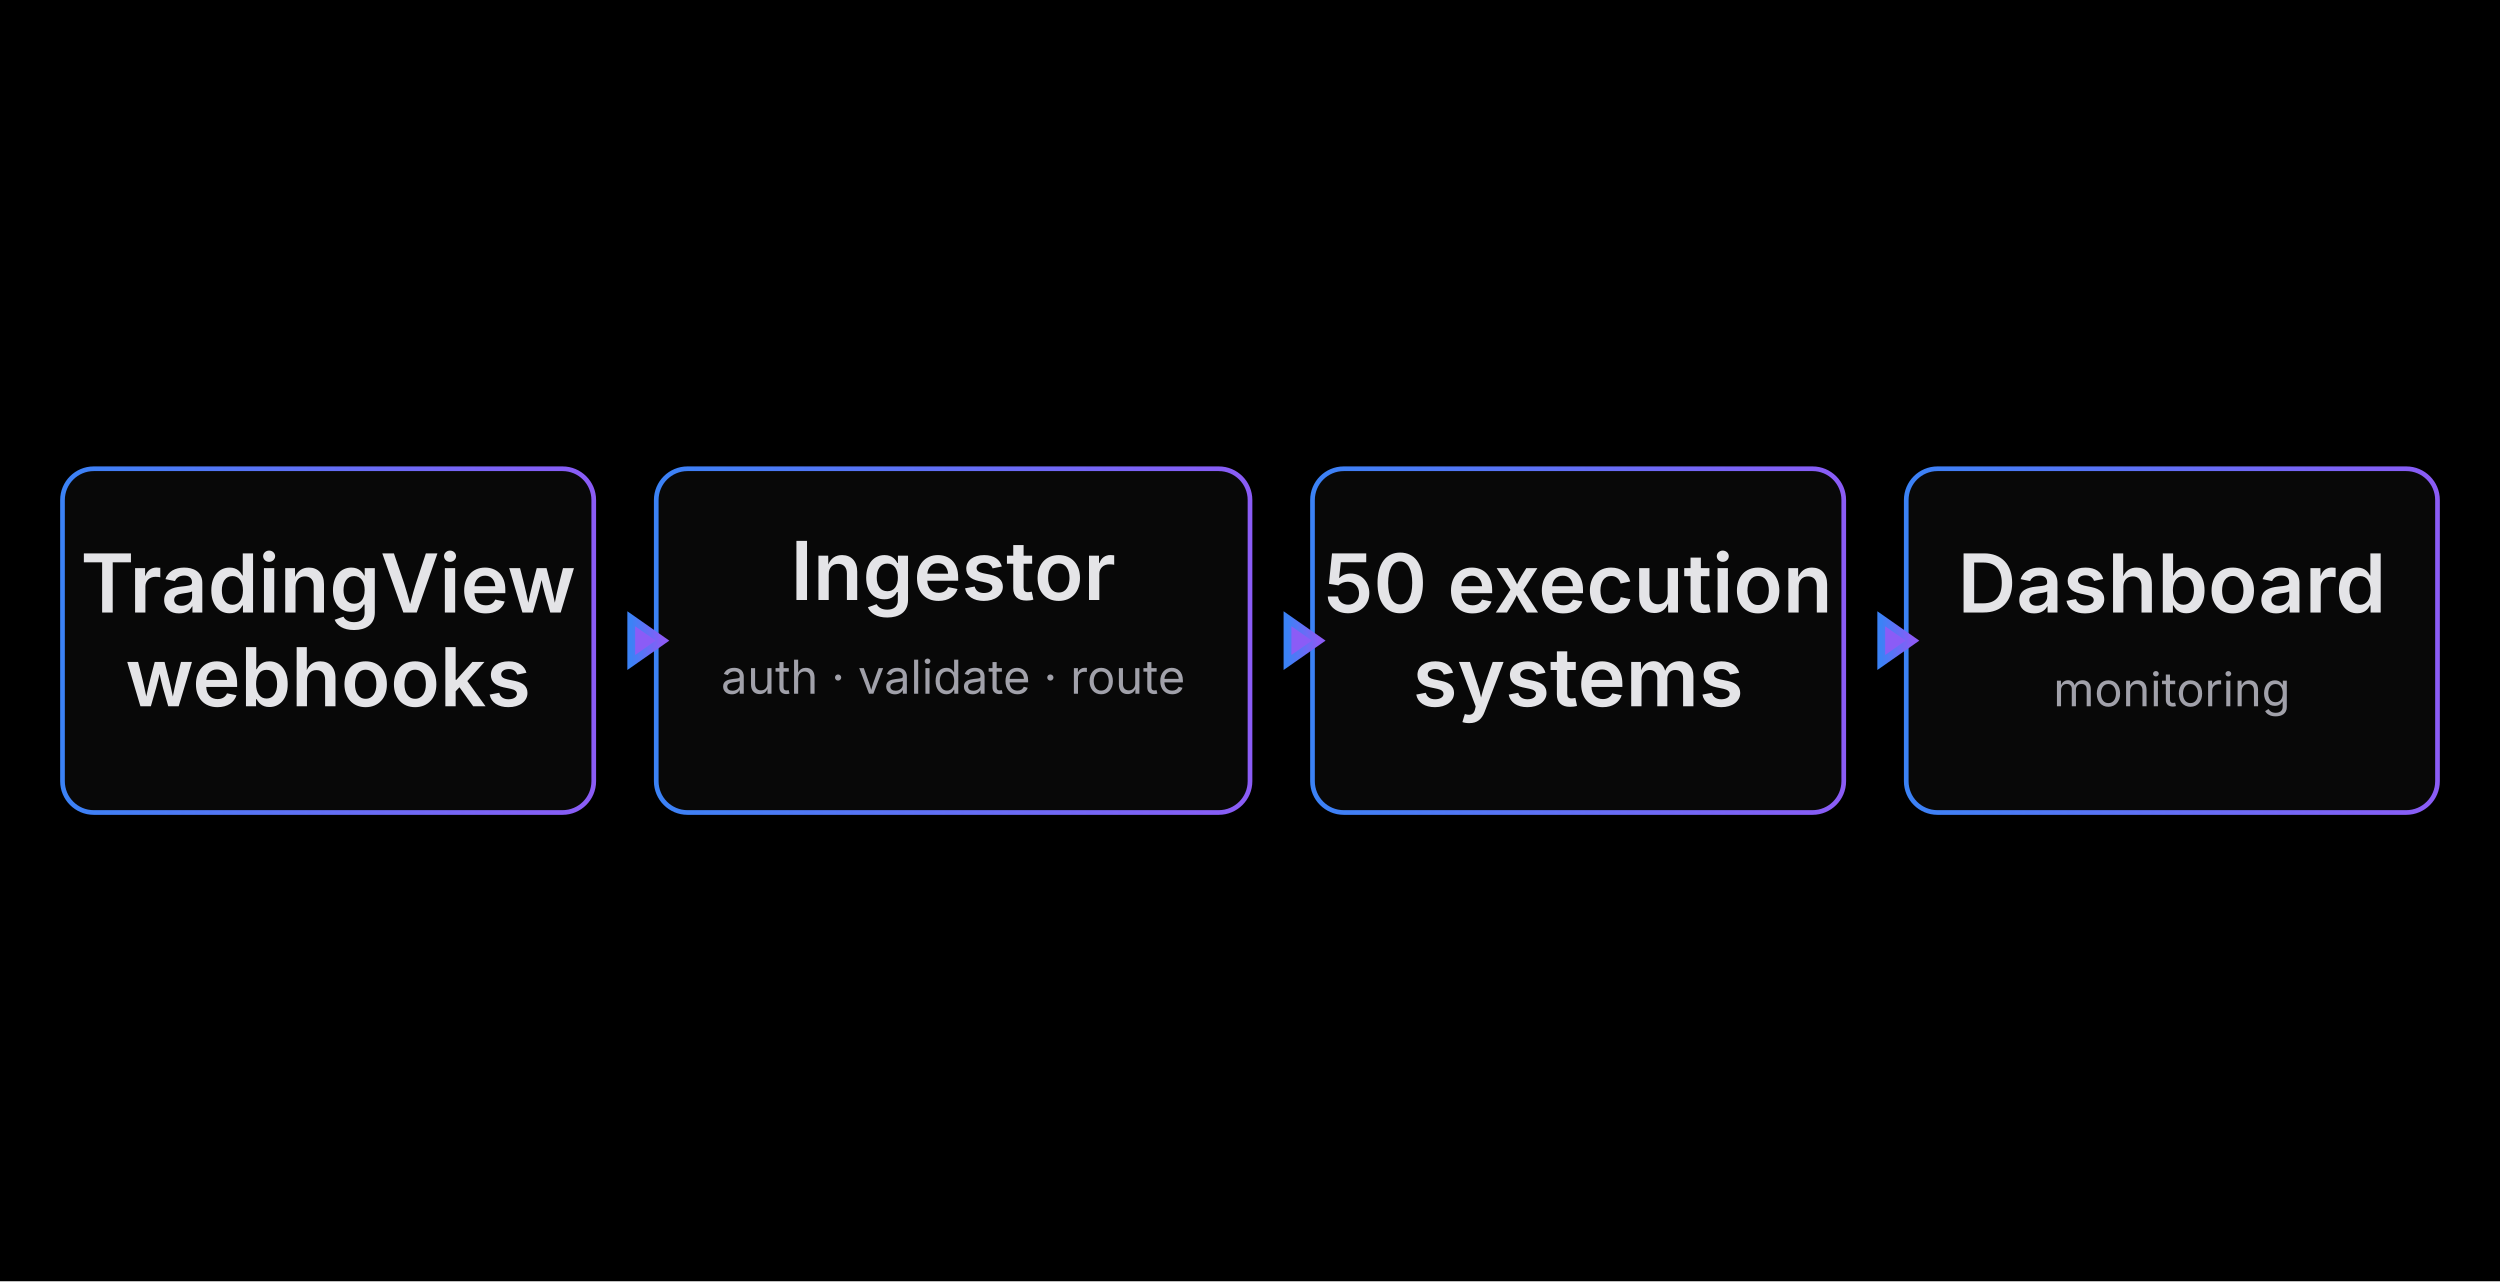
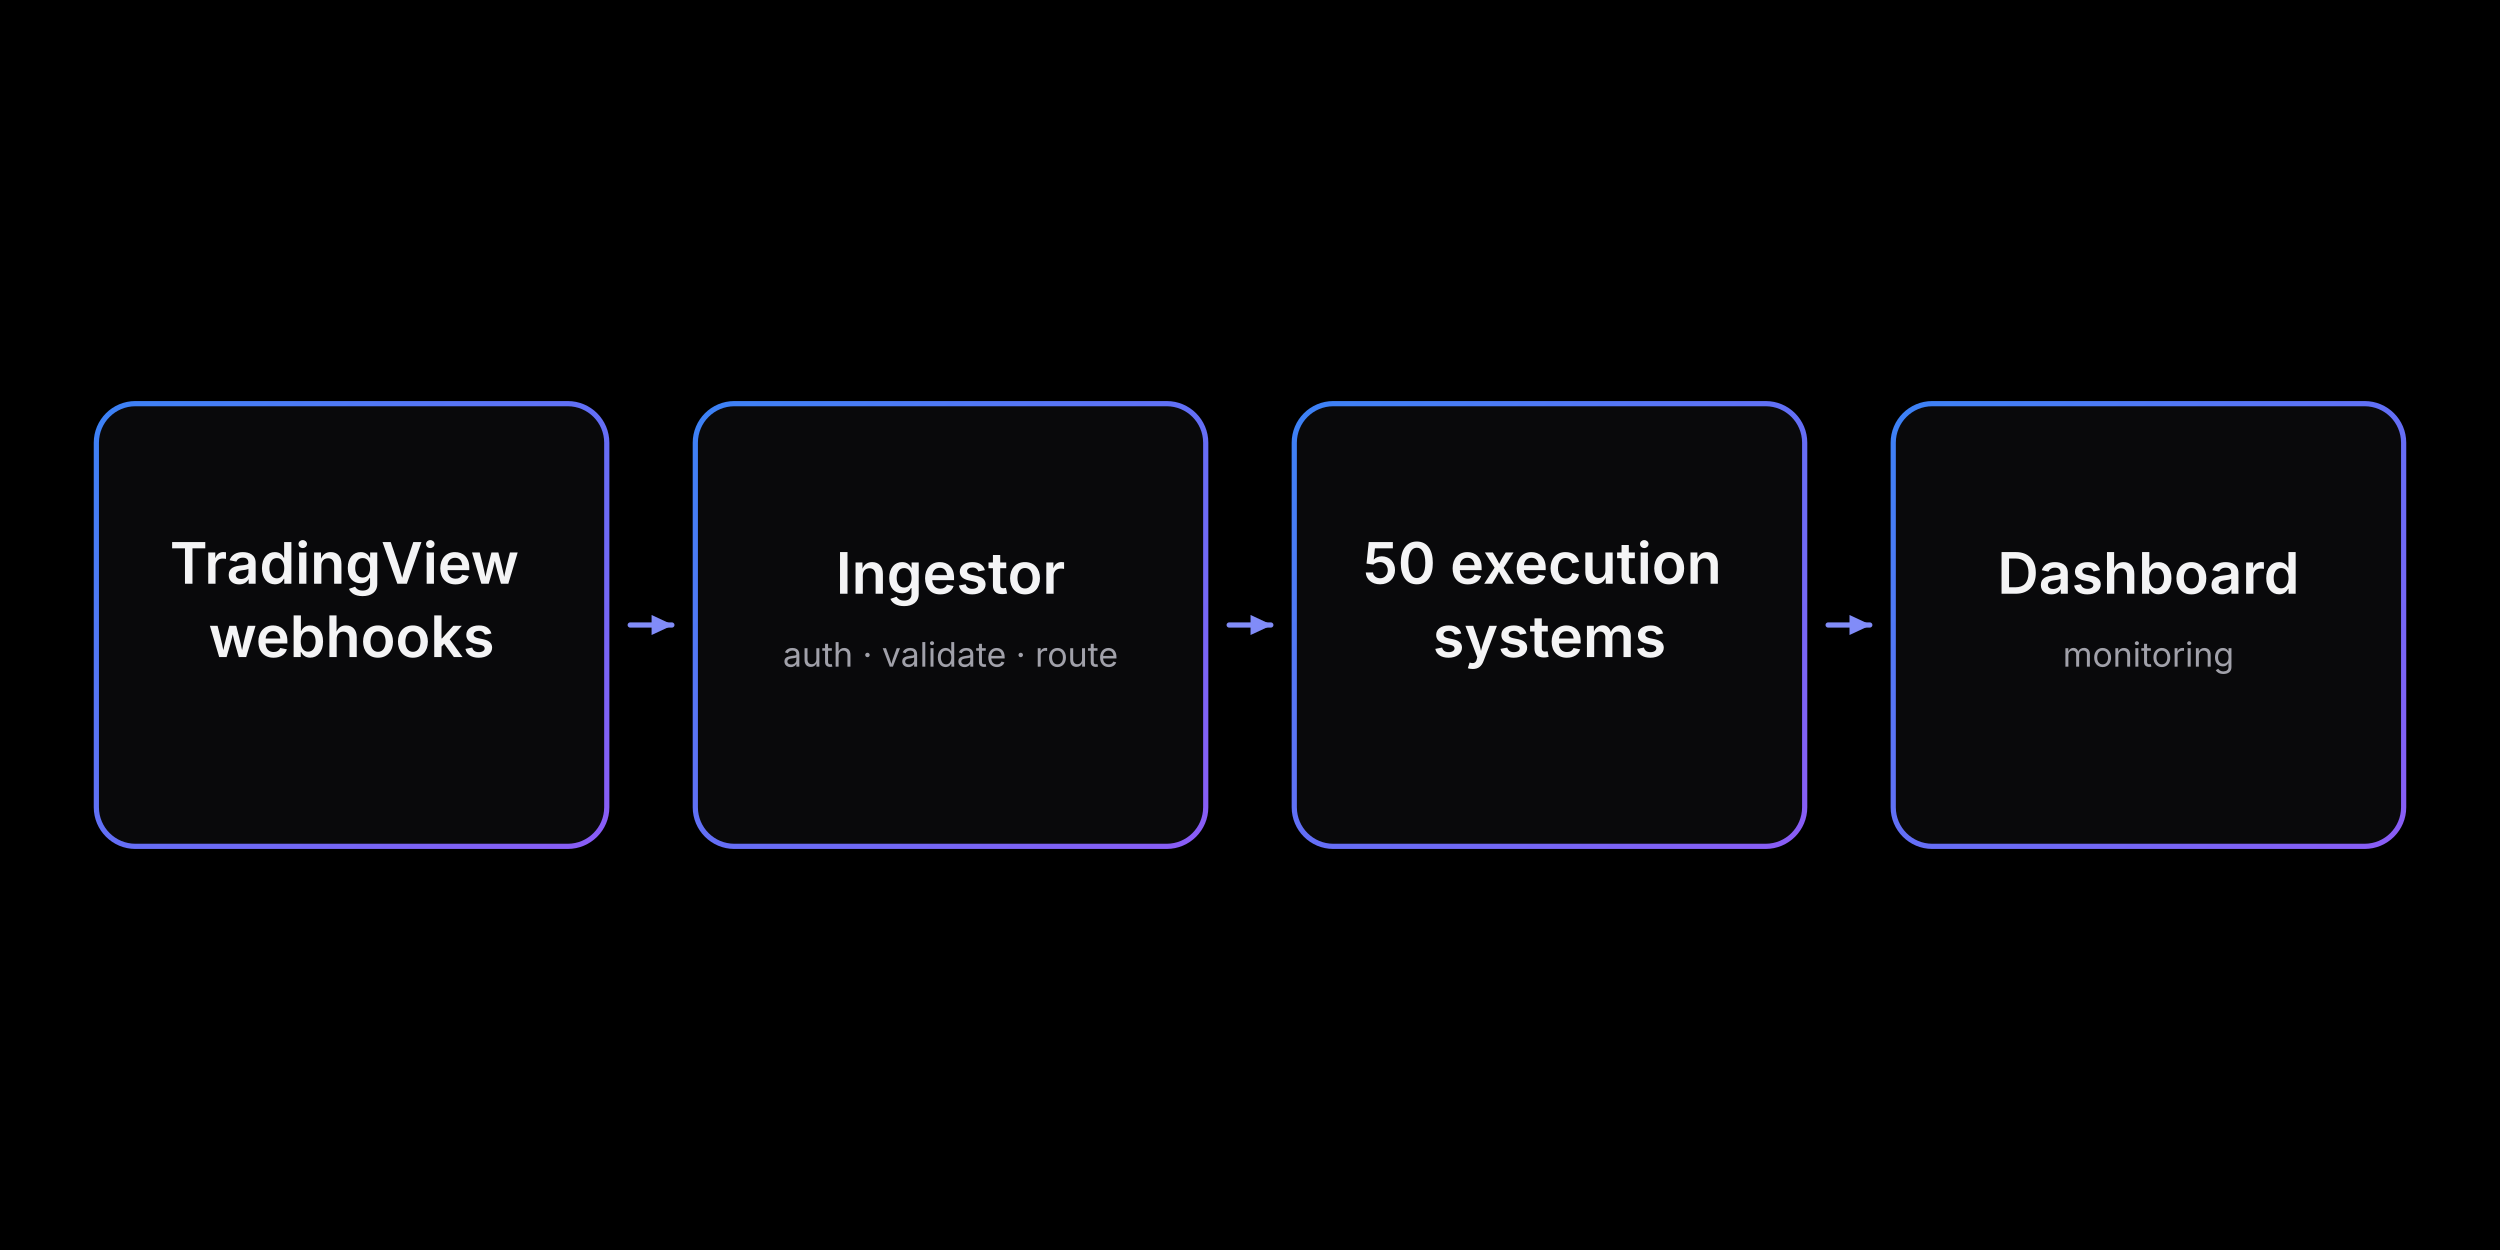
- <svg xmlns="http://www.w3.org/2000/svg" viewBox="0 0 800 410" width="800" height="410" role="img" aria-labelledby="sirius-title">
+ <svg xmlns="http://www.w3.org/2000/svg" viewBox="0 0 960 480" width="960" height="480" role="img" aria-labelledby="sirius-title">
  <defs>
-     <linearGradient id="accent" x1="0" y1="0" x2="1" y2="0">
+     <linearGradient id="border" x1="0" y1="0" x2="1" y2="1">
      <stop offset="0" stop-color="#3b82f6" />
      <stop offset="1" stop-color="#8b5cf6" />
    </linearGradient>
+     <symbol id="node" viewBox="0 0 198 172">
+       <rect width="198" height="172" rx="16" fill="url(#border)" />
+       <rect x="2" y="2" width="194" height="168" rx="14" fill="#09090b" />
+     </symbol>
+     <marker id="arrow" viewBox="0 0 12 12" refX="10" refY="6" markerWidth="11" markerHeight="11" orient="auto" markerUnits="userSpaceOnUse">
+       <path d="M1.5 1.8 L10.5 6 L1.5 10.2 z" fill="#818cf8" />
+     </marker>
  </defs>
-   <rect width="800" height="410" fill="#000000" />
-   <g font-family="system-ui, -apple-system, sans-serif" text-anchor="middle">
-     <rect x="20" y="150" width="170" height="110" rx="10" fill="#ffffff08" stroke="url(#accent)" stroke-width="1.5" />
-     <text x="105" y="196" font-size="26" font-weight="600" fill="#e4e4e7">TradingView</text>
-     <text x="105" y="226" font-size="26" font-weight="600" fill="#e4e4e7">webhooks</text>
-     <rect x="210" y="150" width="190" height="110" rx="10" fill="#ffffff08" stroke="url(#accent)" stroke-width="1.5" />
-     <text x="305" y="192" font-size="26" font-weight="600" fill="#e4e4e7">Ingestor</text>
-     <text x="305" y="222" font-size="15" fill="#a1a1aa">auth · validate · route</text>
-     <rect x="420" y="150" width="170" height="110" rx="10" fill="#ffffff08" stroke="url(#accent)" stroke-width="1.5" />
-     <text x="505" y="196" font-size="26" font-weight="600" fill="#e4e4e7">50 execution</text>
-     <text x="505" y="226" font-size="26" font-weight="600" fill="#e4e4e7">systems</text>
-     <rect x="610" y="150" width="170" height="110" rx="10" fill="#ffffff08" stroke="url(#accent)" stroke-width="1.5" />
-     <text x="695" y="196" font-size="26" font-weight="600" fill="#e4e4e7">Dashboard</text>
-     <text x="695" y="226" font-size="15" fill="#a1a1aa">monitoring</text>
+   <rect width="960" height="480" fill="#000000" />
+   <use href="#node" x="36" y="154" width="198" height="172" />
+   <use href="#node" x="266" y="154" width="198" height="172" />
+   <use href="#node" x="496" y="154" width="198" height="172" />
+   <use href="#node" x="726" y="154" width="198" height="172" />
+   <g fill="none" stroke="#818cf8" stroke-width="2" stroke-linecap="round">
+     <line x1="242" y1="240" x2="258" y2="240" marker-end="url(#arrow)" />
+     <line x1="472" y1="240" x2="488" y2="240" marker-end="url(#arrow)" />
+     <line x1="702" y1="240" x2="718" y2="240" marker-end="url(#arrow)" />
  </g>
-   <g stroke="url(#accent)" stroke-width="2.5">
-     <line x1="194" y1="205" x2="204" y2="205" />
-     <polygon points="212,205 202,198 202,212" fill="#8b5cf6" />
-     <line x1="404" y1="205" x2="414" y2="205" />
-     <polygon points="422,205 412,198 412,212" fill="#8b5cf6" />
-     <line x1="594" y1="205" x2="604" y2="205" />
-     <polygon points="612,205 602,198 602,212" fill="#8b5cf6" />
+   <g font-family="ui-sans-serif, system-ui, -apple-system, Segoe UI, sans-serif" text-anchor="middle">
+     <text x="135" y="240" fill="#f4f4f5" font-size="22" font-weight="600">
+       <tspan x="135" dy="-0.72em">TradingView</tspan>
+       <tspan x="135" dy="1.28em">webhooks</tspan>
+     </text>
+     <text x="365" y="228" fill="#f4f4f5" font-size="22" font-weight="600">Ingestor</text>
+     <text x="365" y="256" fill="#a1a1aa" font-size="13">auth · validate · route</text>
+     <text x="595" y="240" fill="#f4f4f5" font-size="22" font-weight="600">
+       <tspan x="595" dy="-0.72em">50 execution</tspan>
+       <tspan x="595" dy="1.28em">systems</tspan>
+     </text>
+     <text x="825" y="228" fill="#f4f4f5" font-size="22" font-weight="600">Dashboard</text>
+     <text x="825" y="256" fill="#a1a1aa" font-size="13">monitoring</text>
  </g>
</svg>
